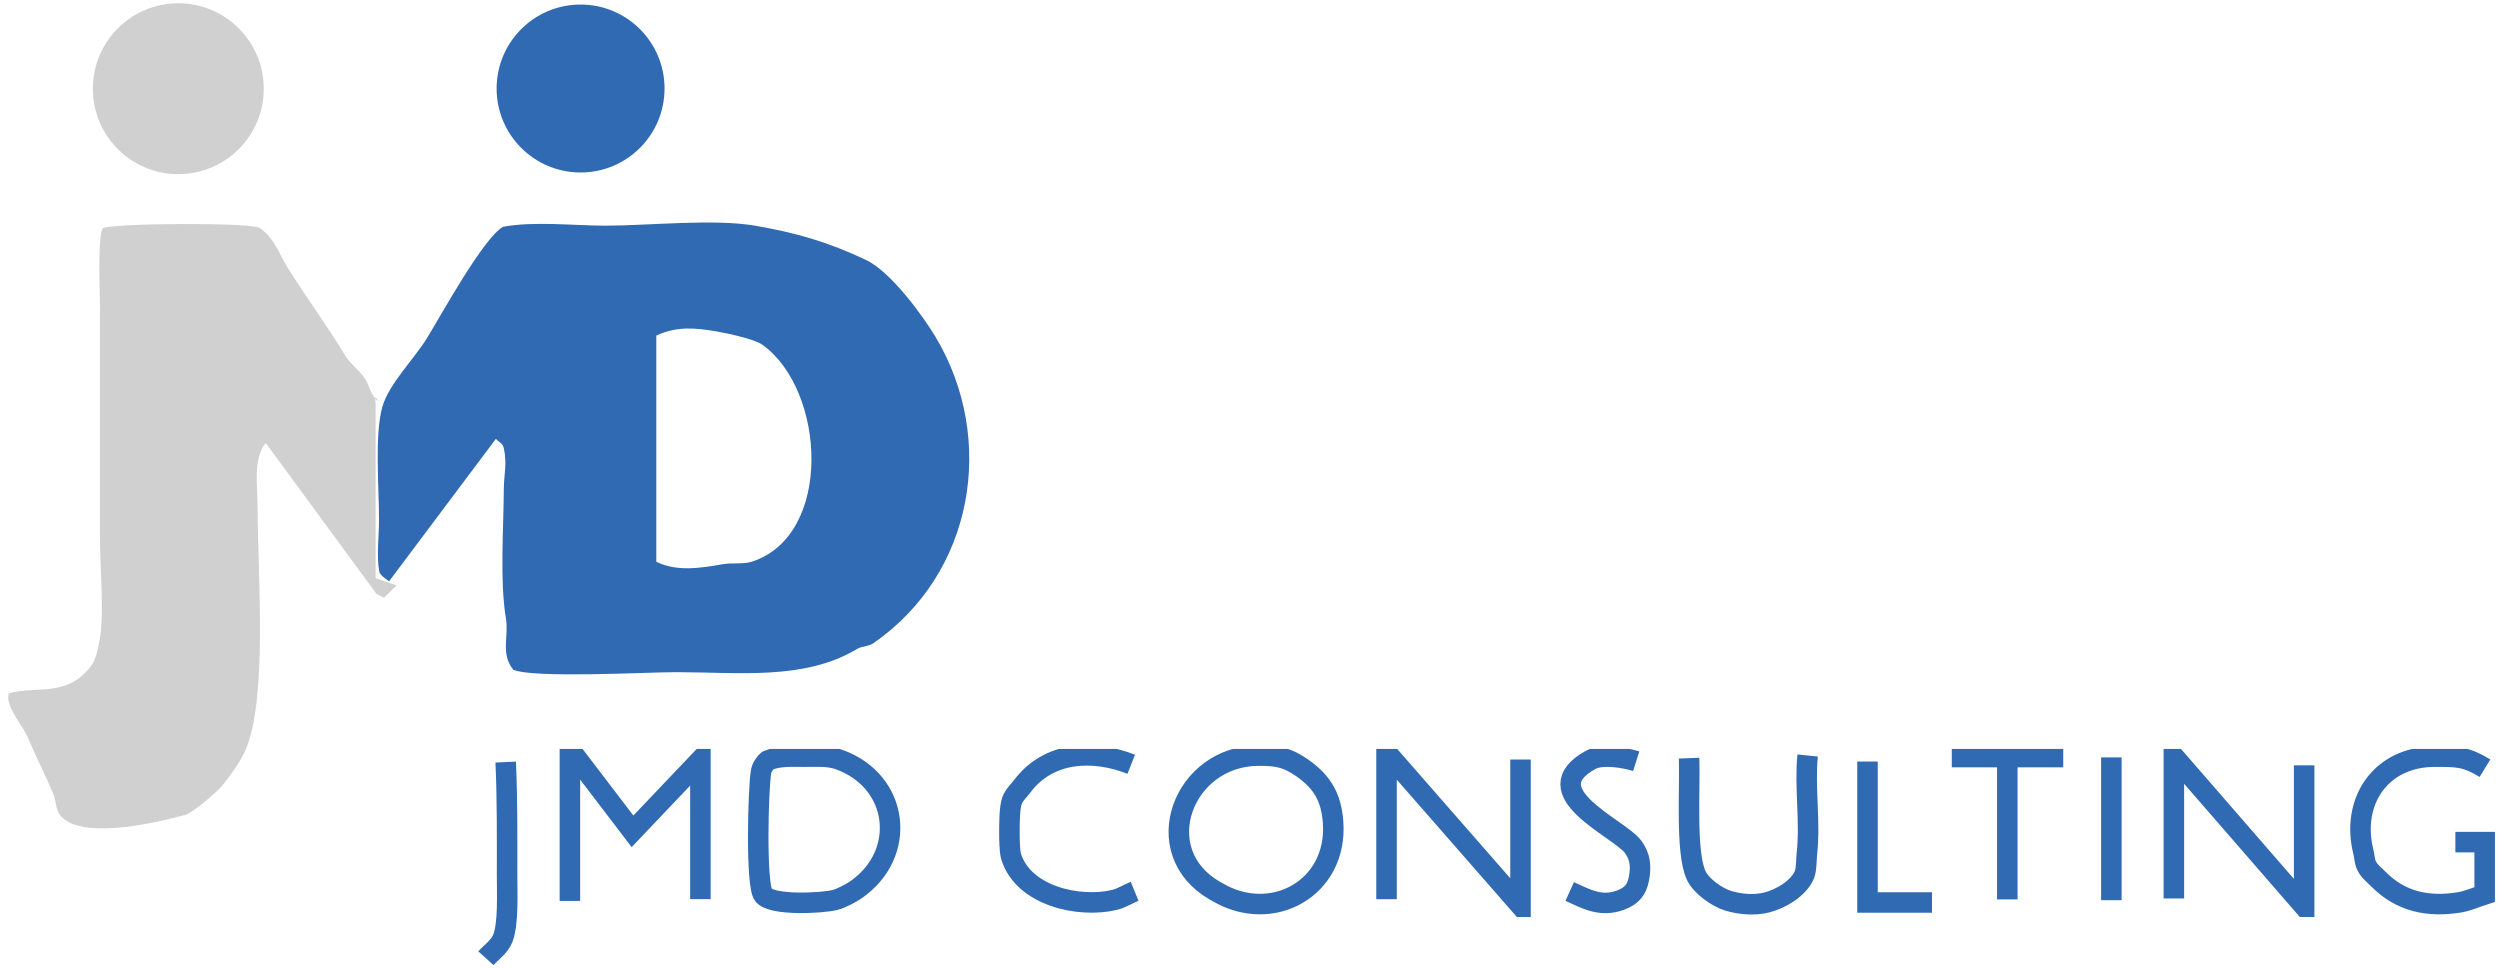
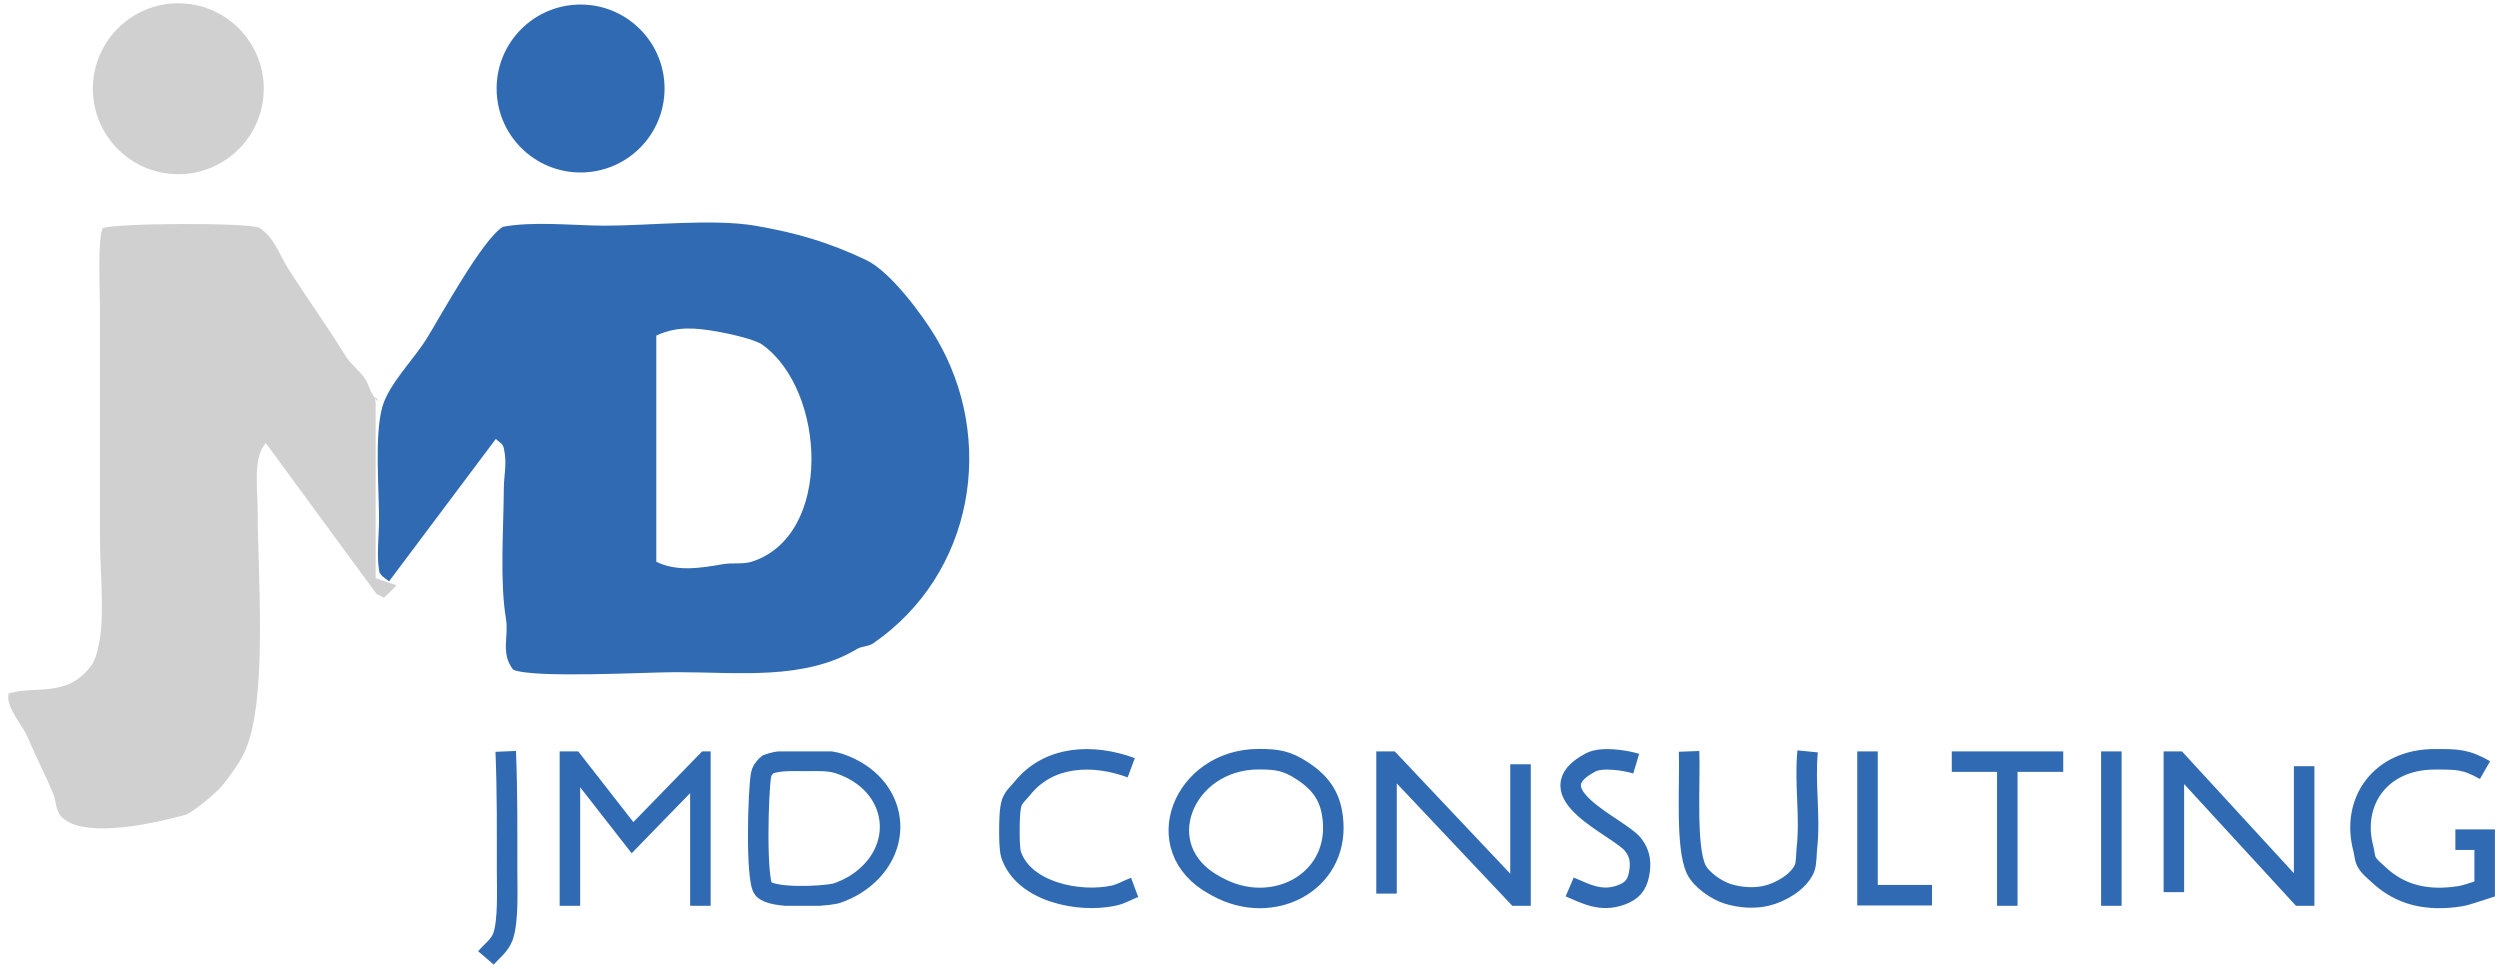
<svg xmlns="http://www.w3.org/2000/svg" viewBox="60 44 2364 916" width="295.5" height="114.5" role="img" aria-label="JMD Consulting">
  <g class="lg-j" fill="#D0D0D0">
    <circle cx="228.6" cy="127.9" r="80.8" />
    <path fill-rule="evenodd" d="M68.3 699.6C95.7 692.1 122.7 703.8 145.8 674.1C150.8 667.8 153.1 656.0 154.4 648.2C158.7 622.7 154.5 579.6 154.5 552.2C154.5 479.2 154.5 406.2 154.5 333.2C154.5 318.7 152.2 269.2 157.1 259.8C167.3 254.9 297.9 254.2 305.7 259.6C319.7 269.5 323.5 283.3 331.8 296.8C349.5 325.1 369.3 351.9 386.6 380.4C391.6 388.6 400.6 394.8 405.5 402.7C410.0 409.9 408.6 413.0 415.5 421.8C420.2 427.8 412.9 412.4 415.2 425.1L415.2 590.7L435.1 597.5L423.2 609.2L416.1 605.7L311.3 462.9C299.0 477.2 303.6 504.5 303.6 524.4C303.6 583.7 313.3 703.3 292.4 752.6C287.5 764.3 278.2 776.7 270.1 786.9C265.3 793.0 242.1 812.6 235.3 814.5C209.2 821.7 144.1 837.1 120.5 818.5C111.8 811.7 113.8 802.8 110.3 794.4C102.9 776.8 93.9 759.5 86.3 741.4C81.3 729.4 64.6 712.0 68.3 699.6ZM427.5 591.0L418.2 586.1L424.4 423.1L423.8 584.8L427.5 591.0Z" />
  </g>
  <g class="lg-md" fill="#306AB3">
    <circle cx="609.0" cy="127.7" r="79.4" />
    <path fill-rule="evenodd" d="M545.3 677.3C533.1 661.8 541.3 646.4 538.4 628.9C532.5 593.2 536.2 544.0 536.4 506.5C536.5 492.2 539.7 482.6 536.4 467.8C535.3 462.9 531.9 462.3 528.9 459.0L427.9 593.7C423.8 590.2 419.5 588.8 418.5 583.2C416.0 569.7 418.4 550.6 418.4 535.9C418.5 505.7 414.0 456.0 421.5 428.9C427.4 407.5 451.8 383.1 463.4 364.3C477.2 341.9 516.3 270.2 535.5 258.5C564.3 253.0 602.2 257.3 631.8 257.4C674.1 257.4 734.7 250.6 774.6 257.5C813.6 264.3 843.0 272.9 878.9 289.8C902.1 300.8 932.2 341.8 944.6 362.5C1002.6 459.4 980.8 586.9 885.6 652.4C881.2 655.4 874.6 655.1 870.5 657.6C820.8 687.6 758.3 679.6 699.5 679.6C670.7 679.6 564.9 685.6 545.3 677.3ZM680.6 361.3L680.6 575.2C699.9 584.8 722.5 581.2 743.5 577.5C751.9 576.0 762.9 577.7 770.7 575.2C848.0 550.6 841.0 412.9 780.8 369.9C773.4 364.6 747.8 359.2 738.2 357.5C717.3 353.9 700.2 352.3 680.6 361.3Z" />
  </g>
  <g class="lg-word" fill="none" stroke="#306AB3" stroke-width="19.4" stroke-linejoin="miter" stroke-miterlimit="8">
    <clipPath id="jmd-wm-clip">
-       <rect x="500" y="752.2" width="1960" height="158.9" />
+       <rect x="500" y="754.5" width="1960" height="146.0" />
    </clipPath>
-     <path d="M538.2 764.6C539.8 800.7 539.5 836.4 539.5 872.5C539.5 888.0 540.9 917.3 535.5 931.2C532.4 939.1 525.0 944.0 519.5 950.1" />
-     <path clip-path="url(#jmd-wm-clip)" d="M1958.1 763.8L1958.1 894.5M1769.3 758.4C1766.3 788.4 1772.0 820.6 1768.6 851.2C1768.0 856.8 1768.3 865.9 1766.3 871.0C1760.9 884.1 1743.6 894.2 1730.5 897.4C1718.7 900.3 1705.6 899.2 1694.0 895.7C1683.5 892.4 1668.8 882.1 1664.0 872.0C1653.7 850.3 1658.3 787.9 1657.2 760.9M1607.2 763.8C1596.2 760.3 1574.6 756.8 1564.2 762.5C1508.9 792.9 1590.5 826.8 1604.0 844.4C1611.2 853.9 1611.9 863.5 1609.8 874.7C1607.8 885.4 1603.0 891.1 1592.8 895.0C1574.1 902.1 1560.6 894.4 1544.3 887.0M1129.7 766.7C1093.7 752.5 1051.7 754.2 1026.7 787.4C1023.1 792.2 1019.0 795.5 1016.9 801.2C1014.5 808.0 1014.5 823.4 1014.5 831.0C1014.5 836.4 1014.6 849.0 1016.1 853.9C1027.7 891.3 1080.3 902.9 1113.6 895.0C1120.4 893.4 1126.5 889.4 1132.9 886.8M2056.5 760.2L2056.5 895.2M1825.9 764.1L1825.9 897.4L1886.9 897.4M2409.8 770.4C2391.4 759.2 2383.2 759.5 2362.2 759.5C2311.2 759.5 2282.7 801.8 2294.9 849.9C2295.9 854.0 2295.9 858.6 2297.8 862.5C2300.4 867.8 2304.9 871.2 2308.9 875.2C2330.4 896.9 2356.3 902.1 2386.1 897.2C2393.7 895.9 2402.3 892.1 2409.5 889.8L2409.5 840.3L2381.8 840.3M2238.8 767.7L2238.8 901.0L2115.6 759.2L2115.6 893.6M722.3 894.2L722.3 762.6L658.1 830.1L598.9 752.5L598.9 895.9M1371.1 894.3L1371.1 755.4L1497.8 900.3L1497.8 762.2M1905.6 759.9L2011.0 759.9M1208.7 886.2C1144.3 848.9 1178.8 758.5 1250.2 758.5C1267.8 758.5 1276.8 760.0 1291.5 770.2C1311.0 783.9 1319.0 798.8 1320.6 821.9C1324.8 884.0 1262.8 918.1 1211.1 887.5ZM786.3 763.0C796.9 758.6 809.2 759.5 820.7 759.5C831.3 759.5 843.3 758.6 853.4 762.2C910.6 782.7 918.6 852.0 868.6 885.9C864.2 888.9 854.8 893.7 849.7 895.0C837.3 898.1 790.0 900.6 781.9 890.3C774.5 881.0 776.9 788.7 779.7 773.5C780.5 769.3 781.9 768.0 784.3 764.8Z" />
+     <path d="M538.2 754.5C539.8 792.8 539.5 830.3 539.5 868.2C539.5 884.5 540.9 915.3 535.5 929.9C532.4 938.2 525.0 943.4 519.5 949.8M1129.7 770.0C1093.7 756.6 1051.7 758.2 1026.7 789.5C1023.1 794.0 1019.0 797.1 1016.9 802.5C1014.5 808.9 1014.5 823.4 1014.5 830.5C1014.5 835.6 1014.6 847.5 1016.1 852.1C1027.7 887.3 1080.3 898.2 1113.6 890.8C1120.4 889.3 1126.5 885.5 1132.9 883.1M1208.7 881.2C1144.3 846.4 1178.8 761.9 1250.2 761.9C1267.8 761.9 1276.8 763.3 1291.5 772.9C1311.0 785.7 1319.0 799.6 1320.6 821.2C1324.8 879.2 1262.8 911.0 1211.1 882.5ZM1607.2 766.1C1596.2 762.8 1574.6 759.5 1564.2 764.9C1508.9 793.7 1590.5 825.7 1604.0 842.4C1611.2 851.4 1611.9 860.4 1609.8 871.0C1607.8 881.2 1603.0 886.6 1592.8 890.3C1574.1 897.0 1560.6 889.7 1544.3 882.7M1769.3 754.5C1766.3 784.6 1772.0 816.1 1768.6 845.9C1768.0 851.4 1768.3 860.3 1766.3 865.2C1760.9 878.0 1743.6 887.9 1730.5 891.0C1718.7 893.8 1705.6 892.8 1694.0 889.3C1683.5 886.1 1668.8 876.1 1664.0 866.2C1653.7 845.0 1658.3 784.1 1657.2 754.5M2409.8 772.2C2391.4 761.7 2383.2 762.0 2362.2 762.0C2311.2 762.0 2282.7 801.8 2294.9 847.0C2295.9 850.8 2295.9 855.2 2297.8 858.8C2300.4 863.8 2304.9 867.0 2308.9 870.8C2330.4 891.2 2356.3 896.1 2386.1 891.5C2393.7 890.2 2402.3 886.7 2409.5 884.5L2409.5 838.0L2381.8 838.0" />
+     <path clip-path="url(#jmd-wm-clip)" d="M722.3 900.5L722.3 770.1L658.1 836.1L598.9 760.2L598.9 900.5M786.3 766.7C796.9 762.7 809.2 763.5 820.7 763.5C831.3 763.5 843.3 762.7 853.4 766.0C910.6 785.0 918.6 849.1 868.6 880.5C864.2 883.3 854.8 887.8 849.7 889.0C837.3 891.8 790.0 894.1 781.9 884.6C774.5 876.0 776.9 790.5 779.7 776.5C780.5 772.6 781.9 771.4 784.3 768.4ZM1371.1 889.0L1371.1 760.4L1497.8 894.6L1497.8 766.7M1825.9 754.5L1825.9 890.5L1886.9 890.5M1905.6 764.2L2011.0 764.2M1958.1 768.2L1958.1 900.5M2056.5 754.5L2056.5 900.5M2238.8 768.5L2238.8 894.6L2115.6 760.5L2115.6 887.6" />
  </g>
</svg>
